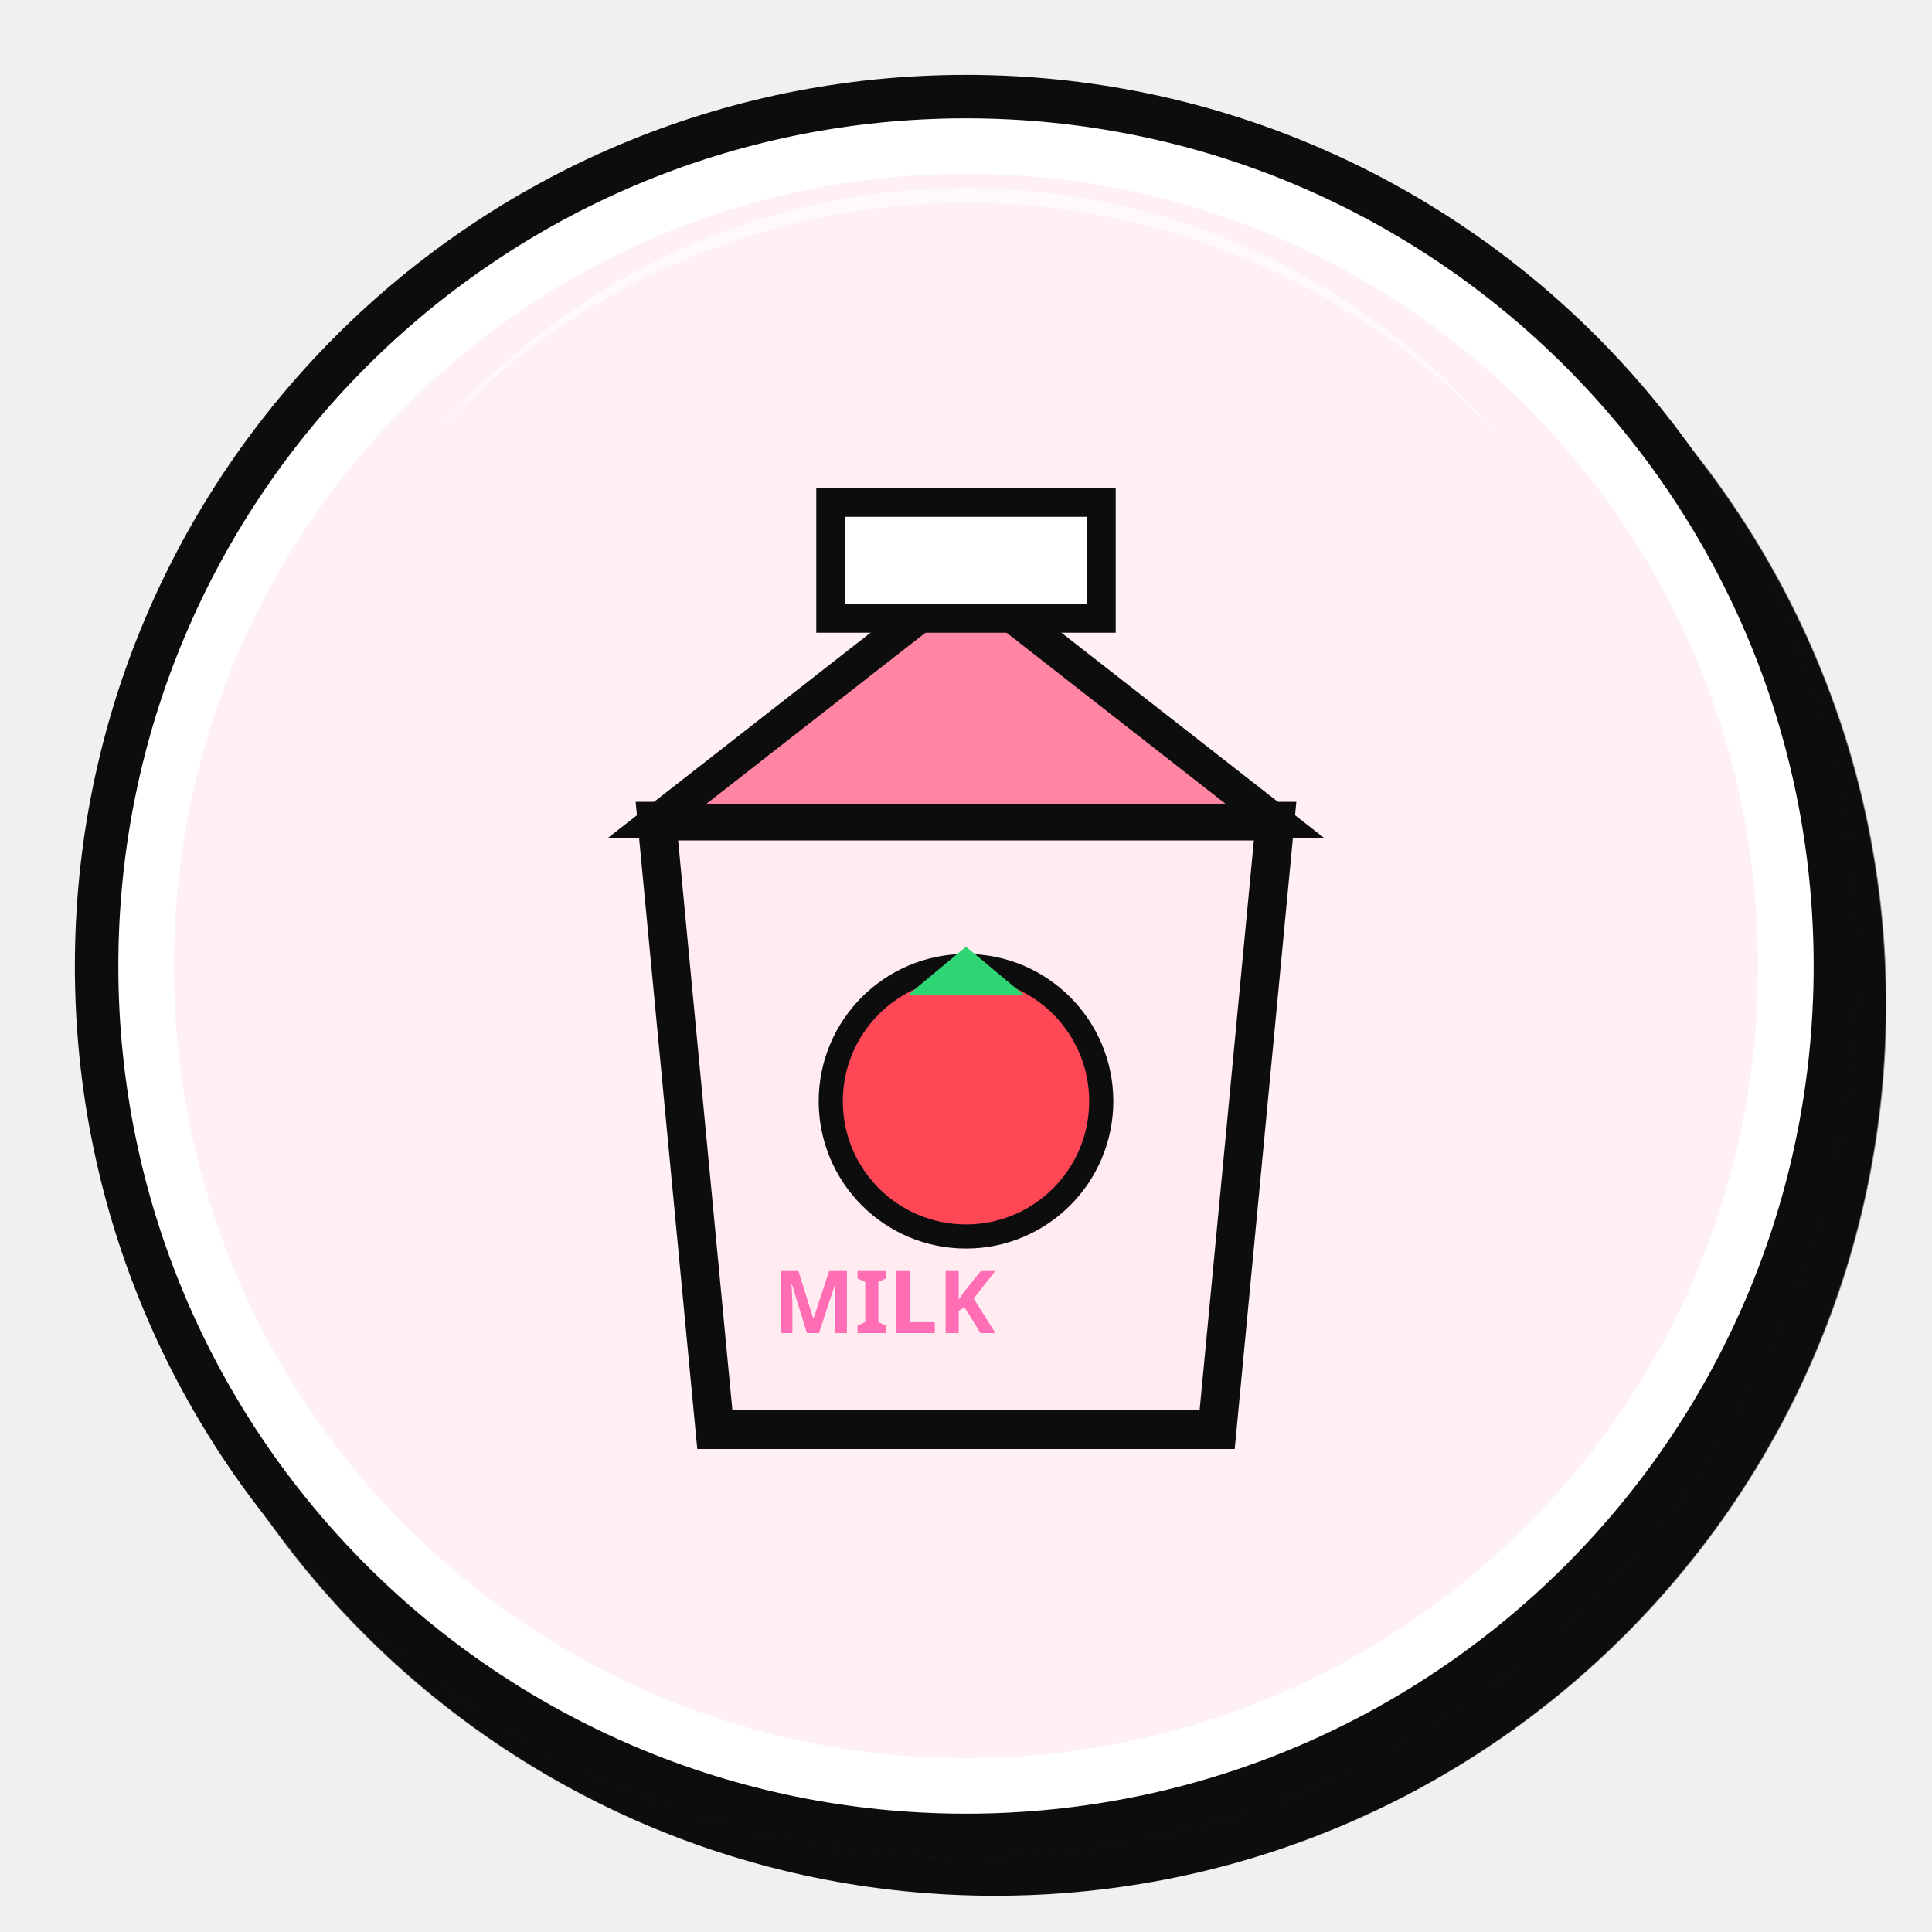
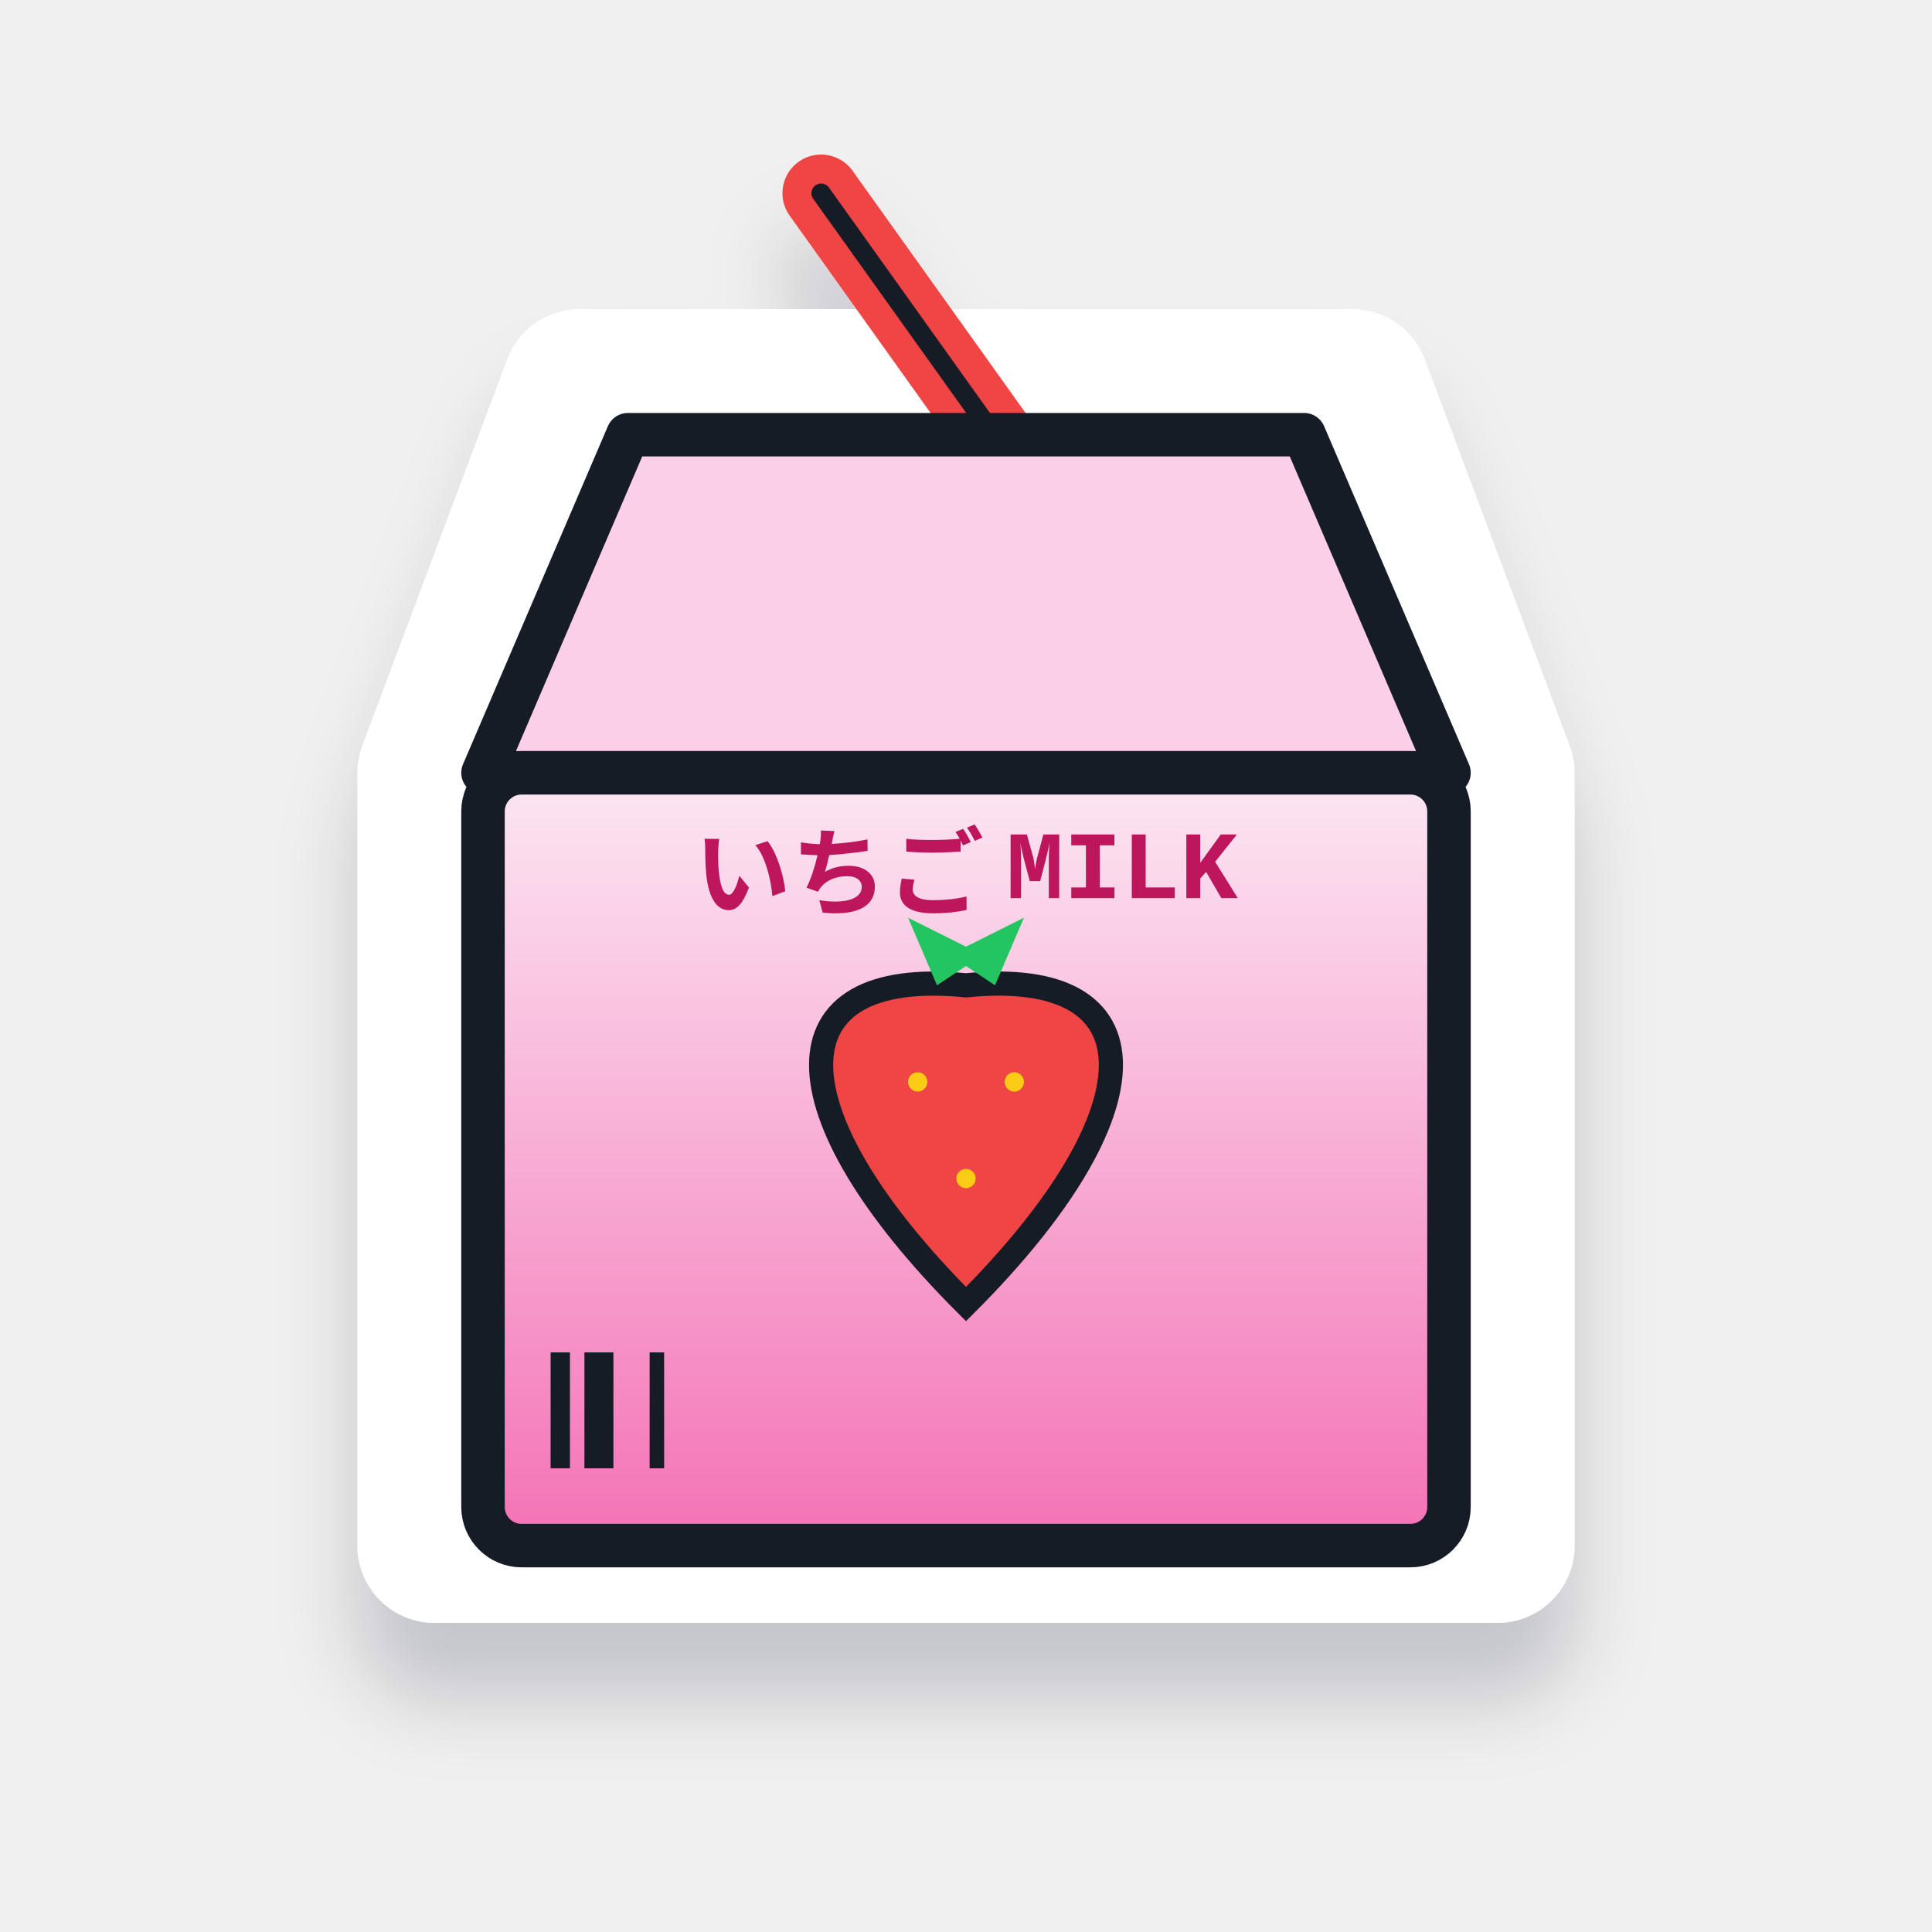
<svg xmlns="http://www.w3.org/2000/svg" viewBox="0 0 200 200" width="100%" height="100%">
  <defs>
-     <filter id="sticker-shadow" x="-10%" y="-10%" width="130%" height="130%">
-       <feDropShadow dx="3" dy="4" stdDeviation="0" flood-color="#111111" flood-opacity="1" />
+     <filter id="milk-shadow" x="-20%" y="-20%" width="140%" height="140%">
+       <feDropShadow dx="0" dy="8" stdDeviation="4" flood-color="#181A26" flood-opacity="0.18" />
    </filter>
-     <linearGradient id="holo-grad" x1="0%" y1="0%" x2="100%" y2="100%">
-       <stop offset="0%" stop-color="#00D4D8" />
-       <stop offset="50%" stop-color="#FF6EB4" />
-       <stop offset="100%" stop-color="#F5E642" />
+     <linearGradient id="milkPink" x1="0%" y1="0%" x2="0%" y2="100%">
+       <stop offset="0%" stop-color="#FCE7F3" />
+       <stop offset="100%" stop-color="#F472B6" />
    </linearGradient>
  </defs>
-   <g filter="url(#sticker-shadow)">
-     <circle cx="100" cy="100" r="90" fill="#FFFFFF" stroke="#111111" stroke-width="4.5" />
-     <circle cx="100" cy="100" r="82" fill="#FFF0F5" />
-     <path d="M 68 85 L 132 85 L 126 148 L 74 148 Z" fill="#FFEBF0" stroke="#111111" stroke-width="4" />
-     <polygon points="68,85 100,60 132,85" fill="#FF85A2" stroke="#111111" stroke-width="3.5" />
-     <rect x="86" y="52" width="28" height="12" fill="#FFFFFF" stroke="#111111" stroke-width="3" />
-     <circle cx="100" cy="114" r="14" fill="#FF4757" stroke="#111111" stroke-width="2.5" />
-     <polygon points="94,103 100,98 106,103" fill="#2ED573" />
-     <text x="80" y="138" font-family="sans-serif" font-size="9" font-weight="900" fill="#FF6EB4">MILK</text>
-     <path d="M 45 45 A 75 75 0 0 1 155 45 A 72 72 0 0 0 45 45 Z" fill="#FFFFFF" opacity="0.6" />
+   <g filter="url(#milk-shadow)">
+     <path d="M 60 40 L 140 40 L 155 80 L 155 160 L 45 160 L 45 80 Z" fill="#FFFFFF" stroke="#FFFFFF" stroke-width="16" stroke-linejoin="round" />
+     <line x1="85" y1="20" x2="105" y2="48" stroke="#EF4444" stroke-width="8" stroke-linecap="round" />
+     <line x1="85" y1="20" x2="105" y2="48" stroke="#181A26" stroke-width="2" stroke-linecap="round" />
+     <polygon points="65,45 135,45 150,80 50,80" fill="#FBCFE8" stroke="#181A26" stroke-width="4.5" stroke-linejoin="round" />
+     <rect x="50" y="80" width="100" height="80" rx="4" fill="url(#milkPink)" stroke="#181A26" stroke-width="4.5" />
+     <path d="M 100 135 C 80 115, 80 100, 100 102 C 120 100, 120 115, 100 135 Z" fill="#EF4444" stroke="#181A26" stroke-width="2.5" />
+     <polygon points="100,98 94,95 97,102 100,100 103,102 106,95" fill="#22C55E" />
+     <circle cx="95" cy="112" r="1" fill="#FACC15" />
+     <circle cx="105" cy="112" r="1" fill="#FACC15" />
+     <circle cx="100" cy="122" r="1" fill="#FACC15" />
+     <text x="100" y="94" font-family="'Courier New', sans-serif" font-size="10" font-weight="900" fill="#BE185D" text-anchor="middle">いちご MILK</text>
+     <line x1="58" y1="140" x2="58" y2="152" stroke="#181A26" stroke-width="2" />
+     <line x1="62" y1="140" x2="62" y2="152" stroke="#181A26" stroke-width="3" />
+     <line x1="68" y1="140" x2="68" y2="152" stroke="#181A26" stroke-width="1.5" />
  </g>
</svg>
